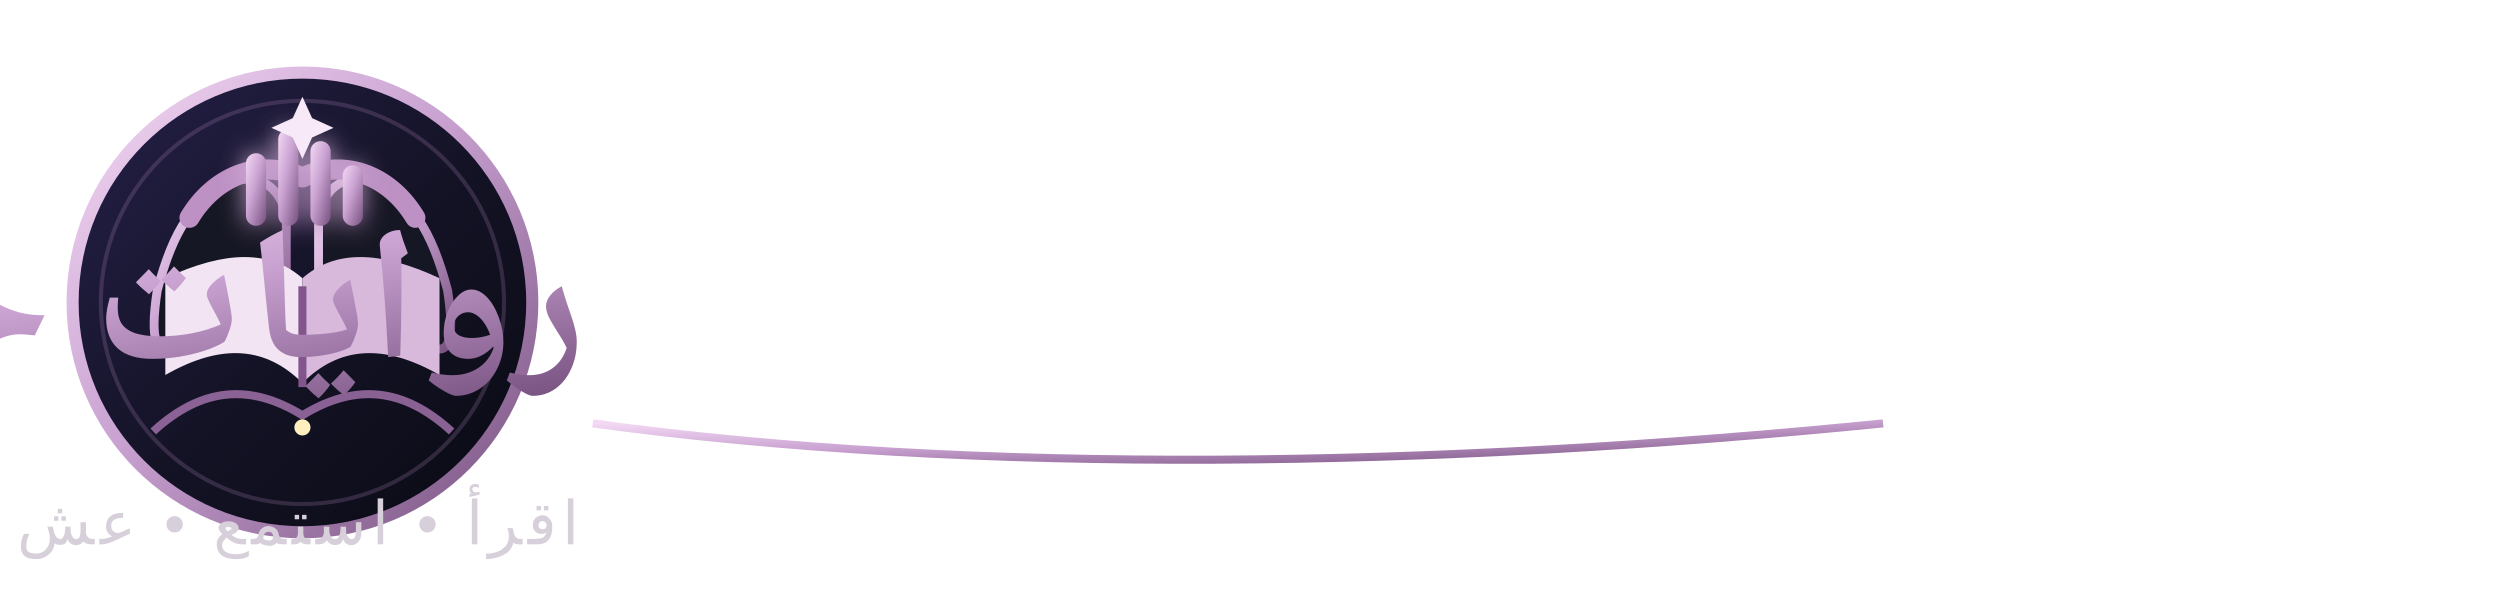
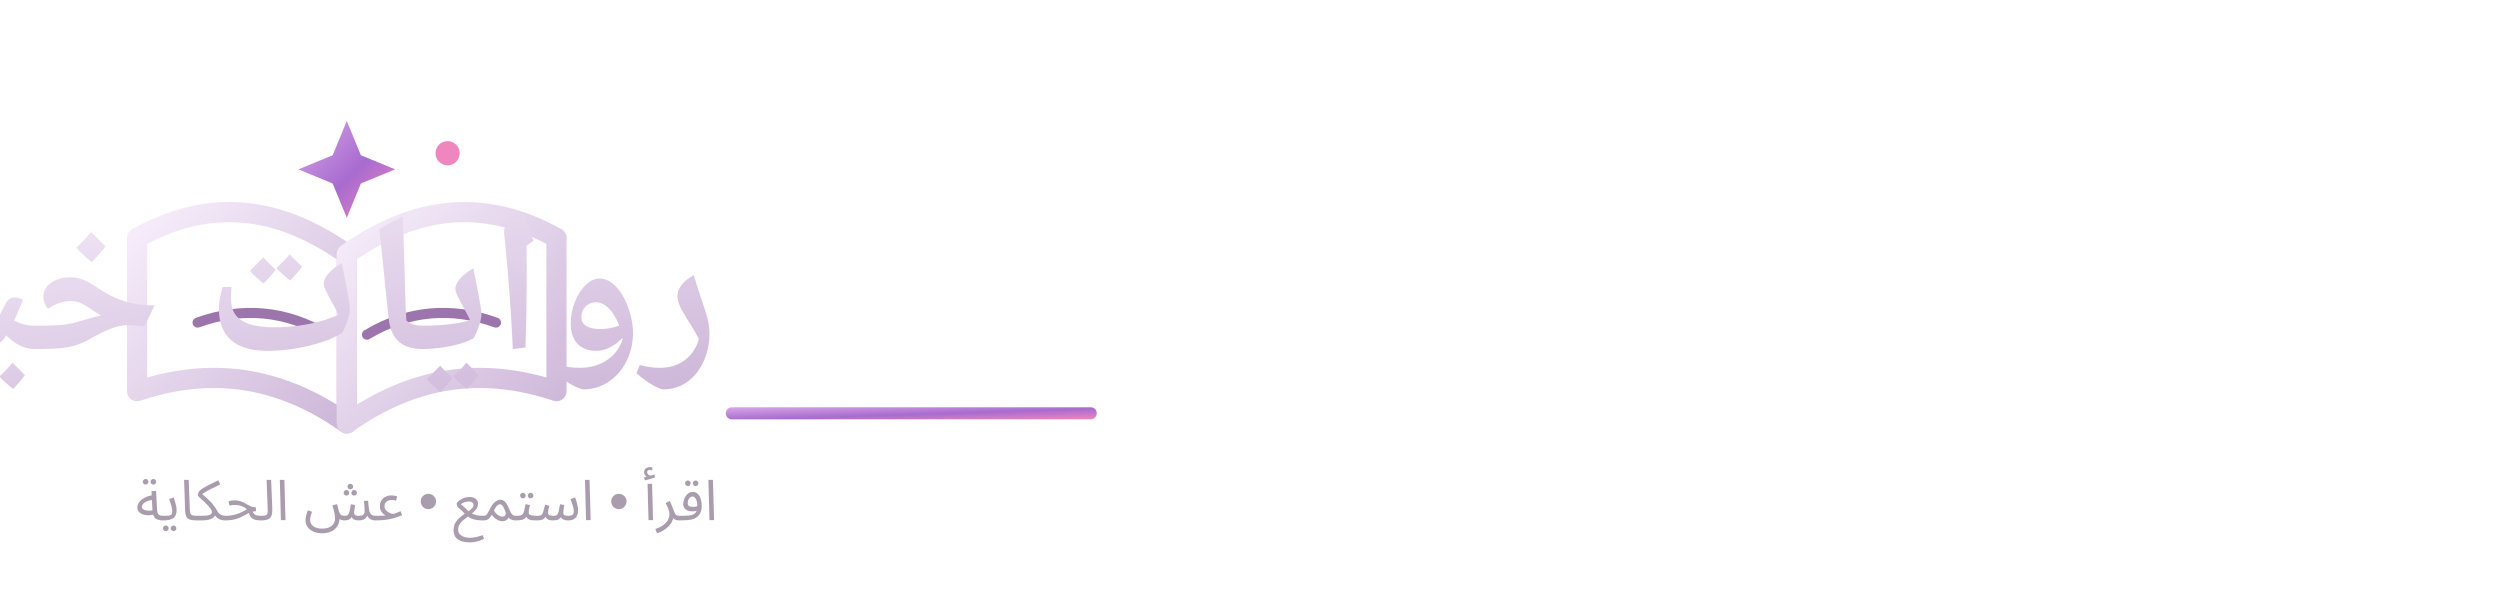
<svg xmlns="http://www.w3.org/2000/svg" viewBox="0 0 620 150" role="img" aria-labelledby="title desc">
  <defs>
-     <linearGradient id="gold" x1="0" y1="0" x2="1" y2="1">
-       <stop offset="0" stop-color="#f3d9f4" />
-       <stop offset=".45" stop-color="#c9a2d1" />
-       <stop offset="1" stop-color="#76507f" />
+     <linearGradient id="accent" x1="0" y1="0" x2="1" y2="1">
+       <stop offset="0" stop-color="#d7a7e6" />
+       <stop offset=".55" stop-color="#a86bd0" />
+       <stop offset="1" stop-color="#ef86bd" />
    </linearGradient>
-     <linearGradient id="night" x1="0" y1="0" x2="1" y2="1">
-       <stop offset="0" stop-color="#26204a" />
-       <stop offset=".52" stop-color="#141326" />
-       <stop offset="1" stop-color="#090a13" />
+     <linearGradient id="ink" x1="0" y1="0" x2="1" y2="1">
+       <stop offset="0" stop-color="#f7eefb" />
+       <stop offset="1" stop-color="#cdb6d8" />
    </linearGradient>
-     <filter id="glow" x="-40%" y="-40%" width="180%" height="180%">
-       <feGaussianBlur stdDeviation="3" result="b" />
-       <feMerge>
-         <feMergeNode in="b" />
-         <feMergeNode in="SourceGraphic" />
-       </feMerge>
-     </filter>
  </defs>
-   <g transform="translate(10 10)">
-     <circle cx="65" cy="65" r="57" fill="url(#night)" stroke="url(#gold)" stroke-width="3" />
-     <circle cx="65" cy="65" r="50" fill="none" stroke="#b98ac2" stroke-opacity=".22" />
-     <path d="M29 62c4-15 9-23 19-27 6-2 11 1 13 8v35c-9-7-18-7-28-2-4 2-6-1-4-14Z" fill="#161724" stroke="url(#gold)" stroke-width="2.2" />
-     <path d="M101 62c-4-15-9-23-19-27-6-2-11 1-13 8v35c9-7 18-7 28-2 4 2 6-1 4-14Z" fill="#161724" stroke="url(#gold)" stroke-width="2.2" />
-     <path d="M31 83c14-8 25-7 34 2V59c-8-7-19-7-34 0Z" fill="#f2e4f3" />
-     <path d="M99 83c-14-8-25-7-34 2V59c8-7 19-7 34 0Z" fill="#d8b9dc" />
-     <path d="M65 61v25" stroke="#82558d" stroke-width="2" />
-     <path d="M37 44c6-10 17-15 28-10M93 44c-6-10-17-15-28-10" fill="none" stroke="#bd91c4" stroke-width="5" stroke-linecap="round" />
-     <g filter="url(#glow)" fill="url(#gold)">
-       <rect x="51" y="28" width="5" height="18" rx="2.5" />
-       <rect x="59" y="22" width="5" height="24" rx="2.5" />
-       <rect x="67" y="25" width="5" height="21" rx="2.5" />
-       <rect x="75" y="31" width="5" height="15" rx="2.5" />
-     </g>
-     <path d="M28 97c12-11 24-12 37-4 13-8 25-7 37 4" fill="none" stroke="#a875b0" stroke-width="2" opacity=".8" />
-     <circle cx="65" cy="96" r="2" fill="#fff0bd" />
-     <path d="M65 14l2.4 5.3 5.3 2.4-5.3 2.4L65 29.4l-2.4-5.3-5.3-2.4 5.3-2.4Z" fill="#f7e9f8" />
+   <g transform="translate(22 25)">
+     <path d="M12 72V34c18-10 35-8 52 4v42C47 68 30 66 12 72Z" fill="none" stroke="url(#ink)" stroke-width="5" stroke-linejoin="round" />
+     <path d="M116 72V34C98 24 81 26 64 38v42c17-12 34-14 52-8Z" fill="none" stroke="url(#ink)" stroke-width="5" stroke-linejoin="round" />
+     <path d="M64 39v41" stroke="url(#accent)" stroke-width="4" stroke-linecap="round" />
+     <path d="M27 55c11-4 22-3 32 3M101 55c-11-4-22-3-32 3" fill="none" stroke="#9d75ad" stroke-width="2.5" stroke-linecap="round" />
+     <path d="M64 5l3.5 8.5L76 17l-8.5 3.5L64 29l-3.5-8.5L52 17l8.5-3.5Z" fill="url(#accent)" />
+     <circle cx="89" cy="13" r="3" fill="#ef86bd" />
  </g>
-   <g transform="translate(145 43)">
-     <text x="0" y="46" direction="rtl" unicode-bidi="bidi-override" text-anchor="start" font-family="Noto Naskh Arabic, Amiri, serif" font-size="47" font-weight="700" fill="url(#gold)">روايات خيالية</text>
-     <path d="M2 62c95 13 210 11 320 0" fill="none" stroke="url(#gold)" stroke-width="2" />
-     <text x="0" y="92" direction="rtl" unicode-bidi="bidi-override" text-anchor="start" font-family="Arial, sans-serif" font-size="15" letter-spacing="1.4" fill="#d7cfda">اقرأ • استمع • عش الحكاية</text>
+   <g transform="translate(178 35)">
+     <text x="0" y="52" direction="rtl" unicode-bidi="normal" text-anchor="start" font-family="Noto Naskh Arabic, Amiri, 'Noto Sans Arabic', serif" font-size="49" font-weight="700" fill="url(#ink)">روايات خيالية</text>
+     <rect x="2" y="66" width="92" height="3" rx="1.5" fill="url(#accent)" />
+     <text x="0" y="94" direction="rtl" unicode-bidi="normal" text-anchor="start" font-family="'Noto Sans Arabic', Arial, sans-serif" font-size="14" font-weight="500" fill="#a99cad">اقرأ • استمع • عش الحكاية</text>
  </g>
</svg>
